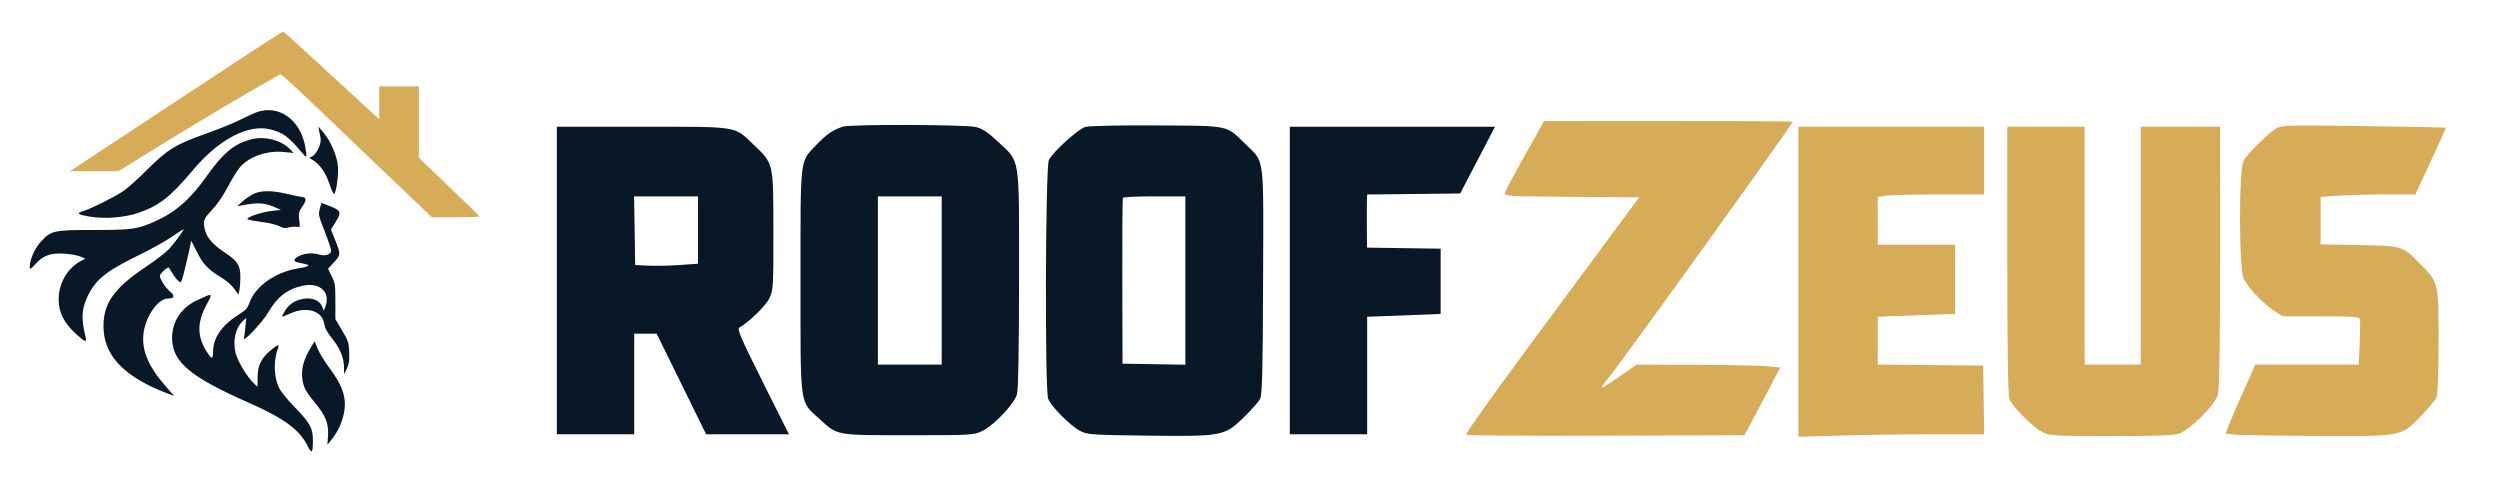
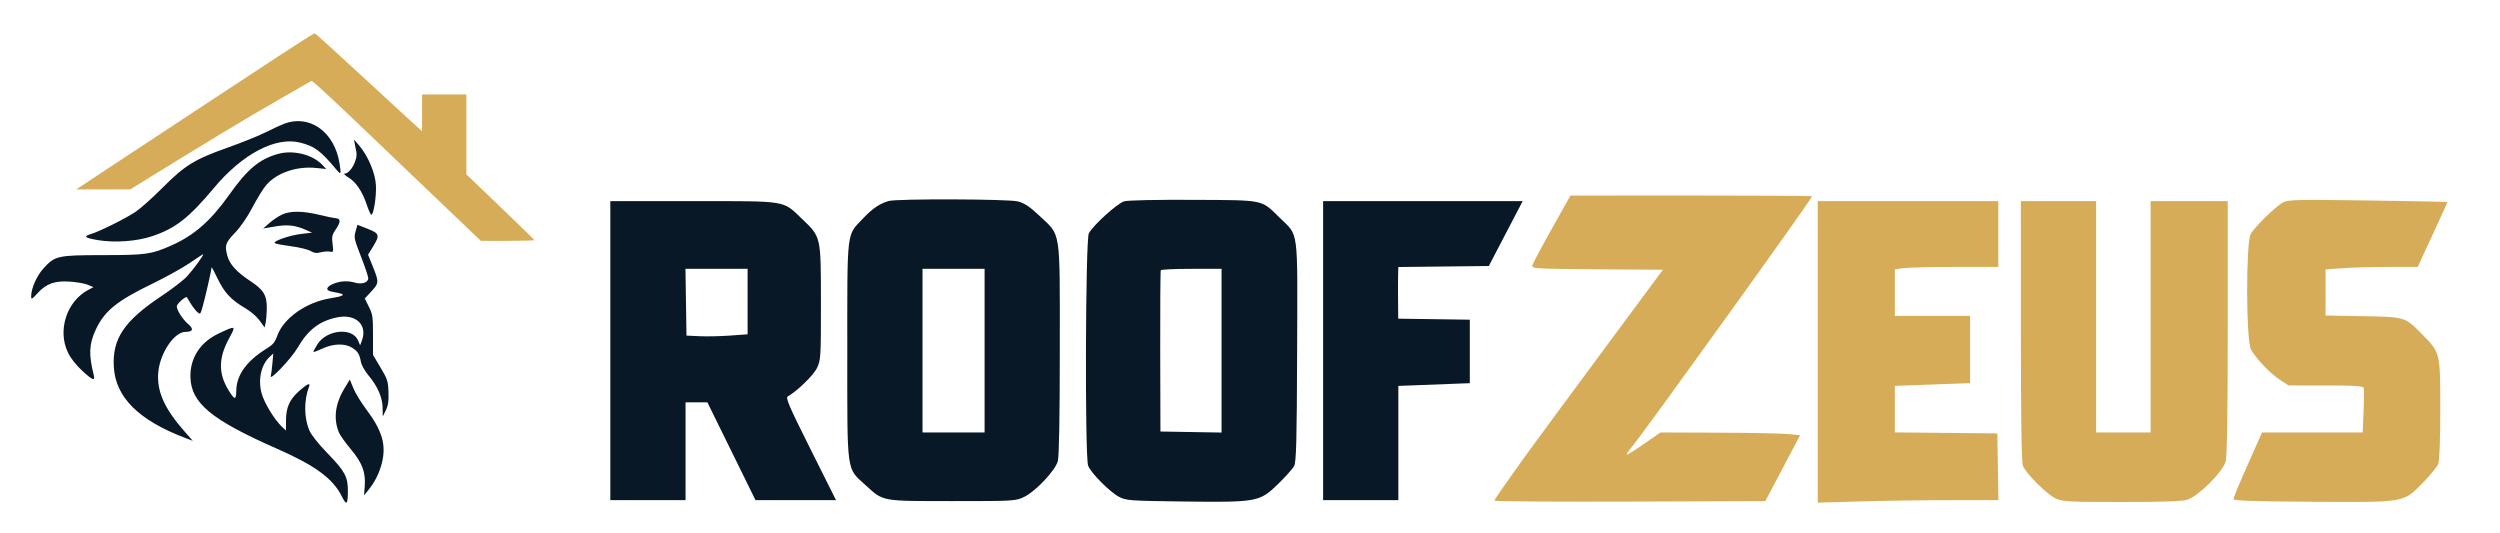
- <svg xmlns="http://www.w3.org/2000/svg" width="530" height="102" viewBox="0 0 530 102" role="img" aria-label="RoofZeus">
-   <g transform="translate(3 3) scale(.3)">
+ <svg xmlns="http://www.w3.org/2000/svg" width="545" height="116" viewBox="0 0 545 116" role="img" aria-label="RoofZeus">
+   <g transform="translate(3 3) scale(.345)">
    <path d="M 171 69.433 C 169.075 70.143, 163.865 72.552, 159.422 74.787 C 154.979 77.021, 144.179 81.387, 135.422 84.488 C 114.240 91.990, 108.119 95.751, 94 109.942 C 87.675 116.300, 79.964 123.178, 76.864 125.228 C 70.344 129.540, 54.216 137.555, 48.786 139.182 C 43.699 140.706, 44.740 141.607, 53.250 143.042 C 63.831 144.827, 77.739 143.808, 87.492 140.534 C 102.178 135.605, 110.692 128.965, 126.312 110.261 C 144.470 88.516, 165.498 77.450, 181.074 81.440 C 190.184 83.774, 193.831 86.495, 203.824 98.414 C 206.823 101.990, 206.983 101.684, 205.850 94.538 C 202.709 74.710, 187.123 63.483, 171 69.433 M 215.492 82.250 C 215.771 83.763, 216.220 86.072, 216.489 87.381 C 217.484 92.220, 212.710 100.993, 209.076 101.005 C 208.209 101.008, 209.234 102.060, 211.354 103.343 C 216.200 106.277, 220.261 112.270, 223.019 120.558 C 224.198 124.101, 225.515 127, 225.945 127 C 227.412 127, 229.237 115.192, 228.844 108.238 C 228.405 100.475, 223.689 89.453, 218.045 83 L 214.984 79.500 215.492 82.250 M 167.024 88.555 C 155.213 91.833, 147.641 98.162, 136.179 114.335 C 124.447 130.891, 113.972 140.057, 99.441 146.484 C 86.956 152.005, 83.442 152.499, 56.500 152.515 C 27.640 152.533, 25.964 152.909, 18.675 161.017 C 14.450 165.715, 11 173.617, 11 178.592 C 11 180.739, 11.373 180.551, 15.079 176.530 C 20.732 170.398, 25.949 168.567, 35.766 169.272 C 40.020 169.577, 45.042 170.489, 46.926 171.297 L 50.351 172.767 47.377 174.305 C 33.482 181.490, 27.392 200.062, 34.301 214.183 C 36.016 217.688, 39.375 221.984, 43.095 225.428 C 49.854 231.685, 51.552 232.335, 50.533 228.275 C 47.339 215.551, 47.579 208.964, 51.556 200.164 C 57.070 187.966, 64.819 181.606, 87.660 170.533 C 96.191 166.398, 106.768 160.536, 111.165 157.507 C 115.562 154.478, 119.370 152, 119.628 152 C 120.484 152, 113.630 161.434, 109.534 165.892 C 107.316 168.307, 100.100 173.875, 93.500 178.265 C 69.797 194.031, 62.210 205.275, 63.223 223.139 C 64.311 242.319, 78.905 256.849, 108.307 268.024 L 113.113 269.851 107.545 263.508 C 95.050 249.276, 90.222 238.231, 91.327 226.403 C 92.461 214.256, 101.453 201, 108.559 201 C 113.241 201, 113.865 199.170, 110.230 196.099 C 106.740 193.149, 103.009 187.325, 103.004 184.818 C 103 183.322, 108.711 178.241, 109.384 179.141 C 109.532 179.338, 110.616 181.105, 111.794 183.066 C 112.972 185.027, 114.824 187.436, 115.910 188.418 C 117.843 190.168, 117.916 190.093, 119.412 184.853 C 120.892 179.665, 124.972 161.800, 125.028 160.261 C 125.043 159.842, 126.784 163.100, 128.898 167.500 C 133.147 176.346, 137.309 180.775, 146.352 186.072 C 149.719 188.044, 153.541 191.355, 155.352 193.868 L 158.500 198.237 159.132 195.368 C 159.479 193.791, 159.816 189.800, 159.880 186.500 C 160.046 177.976, 157.994 174.505, 149.473 168.897 C 141.065 163.363, 136.481 158.395, 135.060 153.277 C 133.149 146.396, 133.642 144.845, 139.795 138.379 C 143.491 134.496, 147.509 128.641, 150.884 122.221 C 153.795 116.684, 157.663 110.417, 159.479 108.295 C 166.125 100.531, 178.720 96.183, 190.939 97.435 L 197.444 98.101 195.027 95.529 C 188.865 88.970, 176.566 85.906, 167.024 88.555 M 169.500 126.897 C 167.300 127.917, 163.720 130.313, 161.545 132.222 L 157.590 135.694 165.045 134.413 C 173.003 133.046, 178.001 133.622, 184.841 136.691 L 188.500 138.333 182 139.073 C 174.182 139.962, 163.026 143.886, 165.102 145.016 C 165.871 145.435, 170.550 146.305, 175.500 146.950 C 180.450 147.595, 185.850 148.912, 187.500 149.877 C 189.827 151.238, 191.273 151.431, 193.945 150.737 C 195.840 150.244, 198.453 150.045, 199.751 150.293 C 202.054 150.733, 202.096 150.614, 201.453 145.470 C 200.873 140.829, 201.106 139.738, 203.397 136.366 C 206.636 131.599, 206.717 129.496, 203.669 129.243 C 202.386 129.137, 197.549 128.142, 192.919 127.032 C 182.404 124.512, 174.744 124.467, 169.500 126.897 M 215.994 137.521 C 214.892 141.458, 215.091 142.385, 219.412 153.436 C 221.935 159.890, 224 166.043, 224 167.110 C 224 169.764, 220.009 171.150, 215.824 169.950 C 211.012 168.570, 206.589 168.781, 202.020 170.609 C 197.478 172.426, 196.767 174.706, 200.500 175.481 C 201.875 175.766, 204.125 176.234, 205.500 176.519 C 209.931 177.439, 208.183 178.520, 200.250 179.766 C 184.818 182.189, 170.457 192.314, 166.450 203.596 C 165.006 207.662, 163.808 209.076, 159.600 211.683 C 147.148 219.399, 140.794 228.222, 140.598 238.065 C 140.476 244.181, 139.734 244.227, 136.005 238.347 C 129.265 227.719, 129.220 217.833, 135.853 205.534 C 140.568 196.793, 140.610 196.815, 129.332 202.122 C 117.828 207.535, 111.333 217.603, 111.625 229.571 C 112.023 245.960, 124.752 256.522, 166 274.689 C 190.512 285.484, 201.653 293.642, 207.265 304.903 C 210.291 310.977, 211.056 310.344, 211.122 301.709 C 211.192 292.676, 209.327 289.175, 198.494 277.994 C 192.536 271.845, 188.161 266.357, 186.846 263.384 C 183.375 255.538, 183.271 244.275, 186.589 235.629 C 187.639 232.893, 185.517 233.793, 180.497 238.211 C 174.337 243.634, 172.050 248.683, 172.022 256.924 L 172 263.349 169.464 260.967 C 164.645 256.439, 158.074 245.570, 156.541 239.592 C 154.272 230.737, 156.409 221.555, 161.895 216.594 L 164.002 214.688 163.417 221.094 C 163.095 224.617, 162.649 228.088, 162.426 228.806 C 161.189 232.786, 175.347 217.937, 179.339 211.068 C 185.917 199.747, 192.993 194.267, 204.114 191.882 C 216.050 189.322, 223.793 196.573, 219.922 206.685 L 218.845 209.500 217.527 206.384 C 213.986 198.010, 197.772 199.560, 191.890 208.835 C 190.313 211.322, 189.177 213.510, 189.366 213.699 C 189.555 213.888, 192.137 212.912, 195.105 211.531 C 201.819 208.405, 209.137 208.177, 213.686 210.950 C 217.310 213.160, 218.468 215.008, 219.371 220.021 C 219.725 221.988, 221.832 225.740, 224.145 228.521 C 229.992 235.552, 232.962 242.365, 233.071 249 L 233.162 254.500 235.106 250.500 C 236.610 247.405, 236.988 244.803, 236.774 239 C 236.519 232.066, 236.139 230.898, 231.749 223.532 L 227 215.563 227 202.978 C 227 191.426, 226.786 189.964, 224.397 185.170 L 221.794 179.947 225.897 175.496 C 230.817 170.158, 230.855 169.598, 226.941 159.869 L 223.871 152.239 226.936 147.259 C 231.457 139.911, 231.139 138.832, 223.582 135.862 L 217.165 133.340 215.994 137.521 M 209.012 236.628 C 203.043 246.476, 201.861 255.908, 205.500 264.645 C 206.221 266.375, 209.531 271.031, 212.857 274.992 C 220.136 283.662, 222.414 289.593, 221.788 298.247 L 221.351 304.298 223.727 301.399 C 228.057 296.116, 230.906 290.527, 232.559 284.075 C 235.531 272.476, 232.885 263.427, 222.481 249.604 C 219.356 245.452, 215.799 239.594, 214.576 236.585 L 212.353 231.115 209.012 236.628" stroke="none" fill="#081827" fill-rule="evenodd" />
    <path d="M 166 27.651 C 153.075 36.166, 128.325 52.439, 111 63.812 C 93.675 75.186, 70.500 90.452, 59.500 97.737 L 39.500 110.983 56.553 110.992 L 73.607 111 87.553 102.358 C 95.224 97.604, 104.650 91.812, 108.500 89.485 C 112.350 87.158, 122.689 80.867, 131.476 75.506 C 140.263 70.144, 156.463 60.581, 167.476 54.254 C 178.489 47.927, 187.804 42.575, 188.177 42.361 C 188.549 42.148, 200.279 52.891, 214.244 66.236 C 228.209 79.581, 252.119 102.425, 267.378 117 L 295.123 143.500 312.056 143.500 C 321.369 143.500, 328.949 143.275, 328.899 143 C 328.849 142.725, 319.177 133.275, 307.405 122 L 286.003 101.500 286.001 76.250 L 286 51 272 51 L 258 51 258 62.616 L 258 74.233 253.750 70.430 C 251.412 68.339, 236.325 54.449, 220.222 39.564 C 204.118 24.679, 190.618 12.426, 190.222 12.335 C 189.825 12.244, 178.925 19.137, 166 27.651" stroke="none" fill="#D6AC58" fill-rule="evenodd" />
  </g>
-   <g transform="translate(116 24) scale(.41)">
+   <g transform="translate(131 40.975) scale(.41)">
    <path d="M 152.994 6.934 C 147.947 8.469, 144.357 10.929, 139.190 16.393 C 130.515 25.565, 131 21.406, 131 86.652 C 131 153.007, 130.393 148.588, 140.823 158.121 C 150.262 166.749, 148.891 166.500, 187 166.500 C 219.985 166.500, 220.572 166.464, 225.193 164.188 C 231.285 161.188, 241.564 150.231, 242.942 145.269 C 243.613 142.852, 243.991 121.437, 243.994 85.566 C 244.001 20.756, 244.768 25.740, 233.090 14.724 C 228.008 9.930, 225.134 8.019, 221.703 7.156 C 216.518 5.850, 157.187 5.659, 152.994 6.934 M 278.234 7.098 C 274.555 8.188, 261.612 19.916, 259.428 24.140 C 257.626 27.625, 257.278 142.942, 259.055 147.685 C 260.490 151.513, 270.586 161.679, 275.500 164.244 C 279.238 166.195, 281.435 166.357, 309 166.706 C 348.842 167.210, 350.175 166.972, 359.838 157.619 C 363.883 153.703, 367.820 149.292, 368.587 147.817 C 369.727 145.624, 370.019 134.470, 370.179 86.817 C 370.405 20.116, 371.161 25.873, 360.849 15.777 C 350.907 6.043, 353.250 6.526, 315 6.315 C 295.735 6.209, 280.112 6.542, 278.234 7.098 M 5 86.500 L 5 166 25 166 L 45 166 45 140 L 45 114 50.808 114 L 56.616 114 69.404 140 L 82.193 166 103.600 166 L 125.007 166 111.419 138.837 C 99.786 115.585, 98.062 111.545, 99.439 110.774 C 104.372 108.014, 113.013 99.604, 114.880 95.748 C 116.899 91.577, 116.999 89.922, 116.978 60.934 C 116.952 25.380, 117.138 26.187, 106.696 16.224 C 96.524 6.517, 99.541 7, 49.032 7 L 5 7 5 86.500 M 384 86.500 L 384 166 404 166 L 424 166 424 135.628 L 424 105.255 443 104.526 L 462 103.797 462 86.920 L 462 70.043 442.964 69.772 L 423.928 69.500 423.846 59.500 C 423.800 54, 423.816 47.821, 423.881 45.768 L 424 42.036 448.048 41.768 L 472.096 41.500 481.100 24.250 L 490.104 7 437.052 7 L 384 7 384 86.500 M 45.227 60.750 L 45.500 78.500 52.500 78.826 C 56.350 79.005, 63.663 78.850, 68.750 78.482 L 78 77.813 78 60.407 L 78 43 61.477 43 L 44.954 43 45.227 60.750 M 171 86.500 L 171 130 187.500 130 L 204 130 204 86.500 L 204 43 187.500 43 L 171 43 171 86.500 M 297.696 43.750 C 297.464 44.163, 297.325 63.625, 297.387 87 L 297.500 129.500 313.750 129.775 L 330 130.050 330 86.525 L 330 43 314.059 43 C 305.291 43, 297.928 43.337, 297.696 43.750" stroke="none" fill="#081827" fill-rule="evenodd" />
    <path d="M 505.629 21.634 C 500.199 31.302, 495.536 40.058, 495.265 41.093 C 494.792 42.904, 496.069 42.984, 529.711 43.237 L 564.648 43.500 547.574 66.552 C 505.928 122.778, 496.365 135.773, 486.034 150.178 C 479.990 158.605, 475.034 165.840, 475.022 166.257 C 475.010 166.673, 507.428 166.898, 547.063 166.757 L 619.126 166.500 628.366 149 L 637.607 131.500 631.554 130.867 C 628.224 130.519, 611.515 130.181, 594.421 130.117 L 563.343 130 554.603 136.098 C 549.796 139.452, 545.671 142.005, 545.438 141.771 C 545.204 141.537, 546.518 139.580, 548.359 137.423 C 554.074 130.723, 644 5.685, 644 4.438 C 644 4.197, 615.087 4.013, 579.750 4.028 L 515.500 4.056 505.629 21.634 M 894.500 7.635 C 890.530 9.732, 879.279 20.711, 877.219 24.500 C 874.598 29.318, 874.715 81.059, 877.357 85.907 C 880.003 90.763, 887.741 98.829, 892.946 102.157 L 897.392 105 917.089 105 C 931.935 105, 936.899 105.308, 937.246 106.250 C 937.498 106.938, 937.489 112.563, 937.224 118.750 L 936.743 130 909.998 130 L 883.253 130 875.626 147.106 C 871.432 156.514, 868 164.746, 868 165.399 C 868 166.293, 878.289 166.651, 909.559 166.847 C 959.904 167.162, 958.159 167.459, 968.697 156.788 C 972.655 152.780, 976.368 148.233, 976.947 146.685 C 977.585 144.979, 978 133.639, 978 117.903 C 978 87.602, 978.013 87.659, 968.707 78.175 C 959.179 68.466, 959.554 68.583, 936.750 68.174 L 917 67.819 917 55.559 L 917 43.299 926.154 42.650 C 931.188 42.292, 942.219 42, 950.666 42 L 966.025 42 968.419 36.750 C 969.735 33.862, 973.318 26.126, 976.380 19.557 C 979.443 12.989, 981.847 7.538, 981.724 7.445 C 981.601 7.352, 962.600 7, 939.500 6.663 C 902.324 6.121, 897.155 6.232, 894.500 7.635 M 647 87.160 L 647 167.319 669.662 166.660 C 682.125 166.297, 703.736 166, 717.685 166 L 743.046 166 742.773 148.250 L 742.500 130.500 715.250 130.234 L 688 129.968 688 117.600 L 688 105.232 708 104.500 L 728 103.768 728 85.884 L 728 68 708 68 L 688 68 688 55.636 L 688 43.272 692.640 42.636 C 695.191 42.286, 707.566 42, 720.140 42 L 743 42 743 24.500 L 743 7 695 7 L 647 7 647 87.160 M 755 75.935 C 755 121.813, 755.353 145.811, 756.054 147.685 C 757.558 151.698, 768.766 162.881, 773.500 165.090 C 777.129 166.783, 780.361 166.958, 808.384 166.978 C 829.454 166.993, 840.576 166.620, 843.384 165.804 C 849.130 164.134, 862.341 151.037, 863.883 145.482 C 864.640 142.757, 864.991 120.281, 864.994 74.250 L 865 7 844.500 7 L 824 7 824 68.500 L 824 130 809.500 130 L 795 130 795 68.500 L 795 7 775 7 L 755 7 755 75.935" stroke="none" fill="#D6AC58" fill-rule="evenodd" />
  </g>
</svg>
